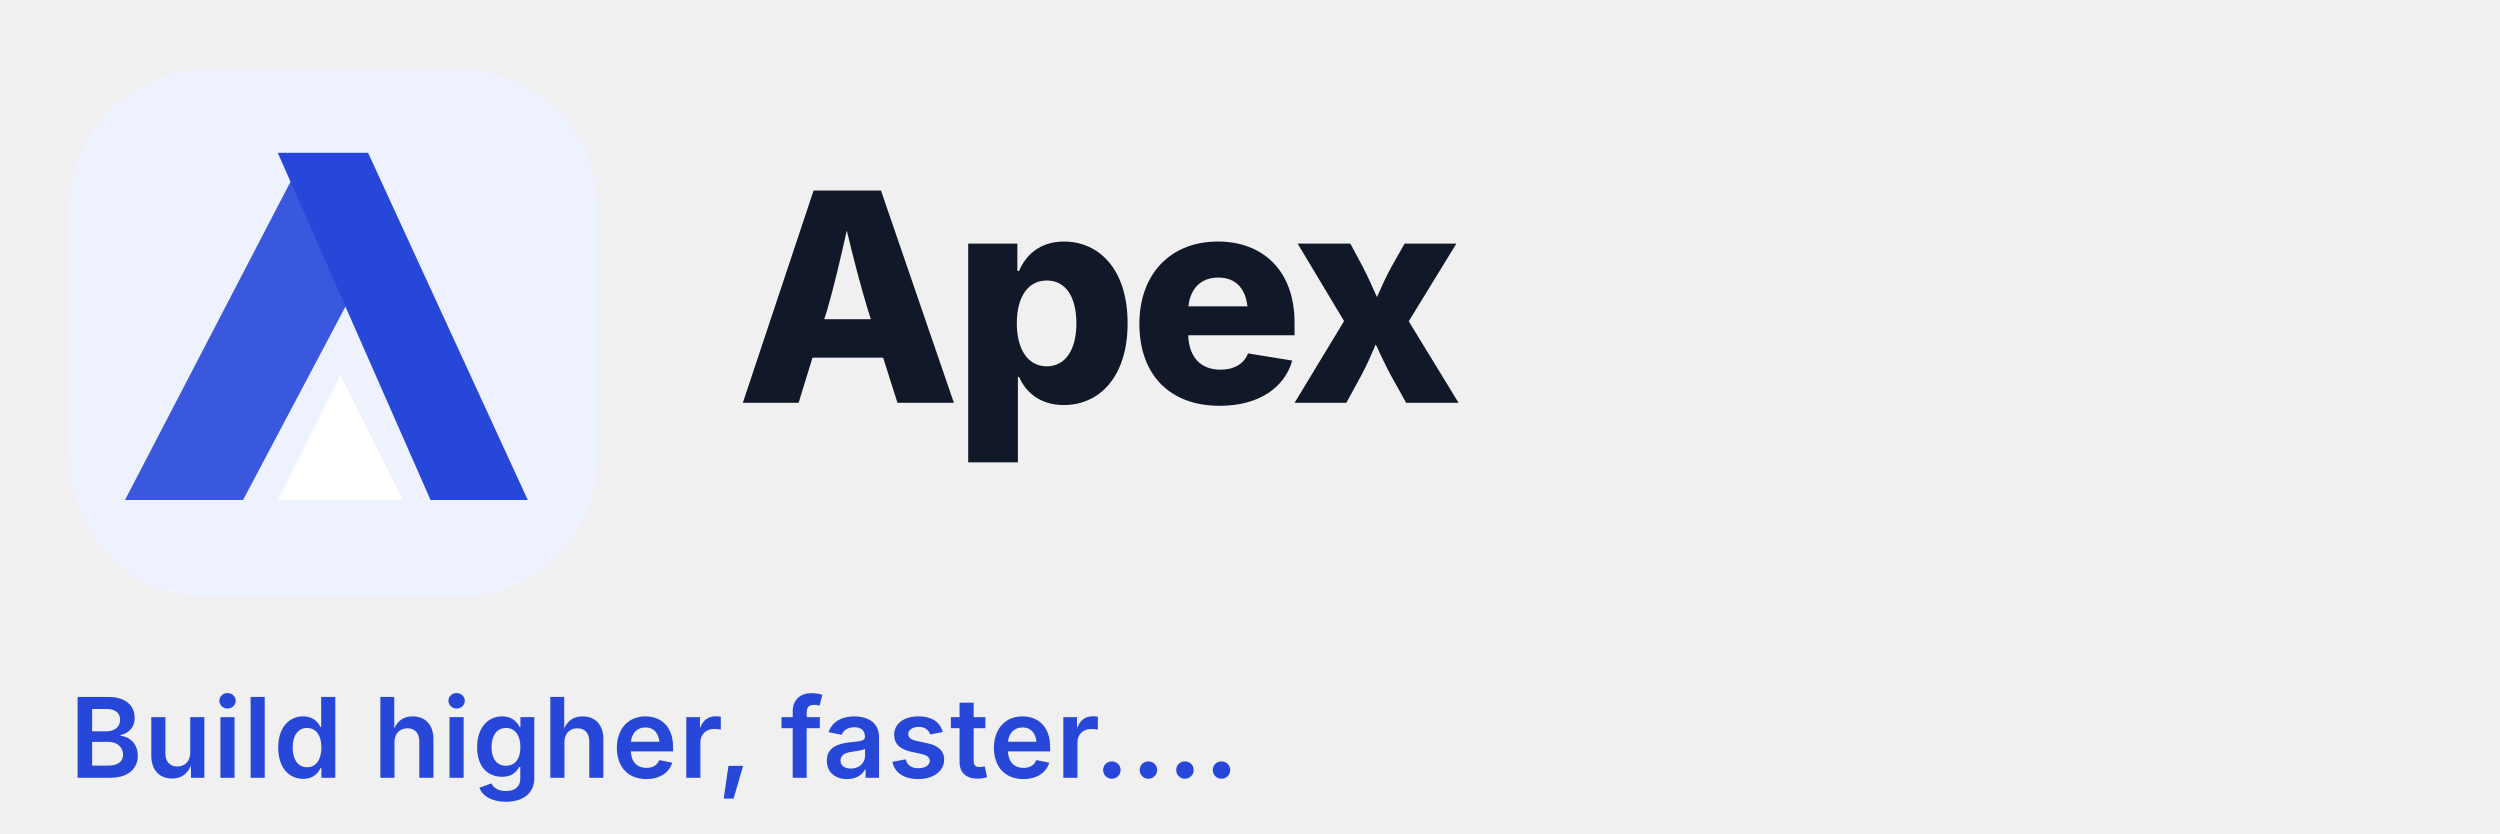
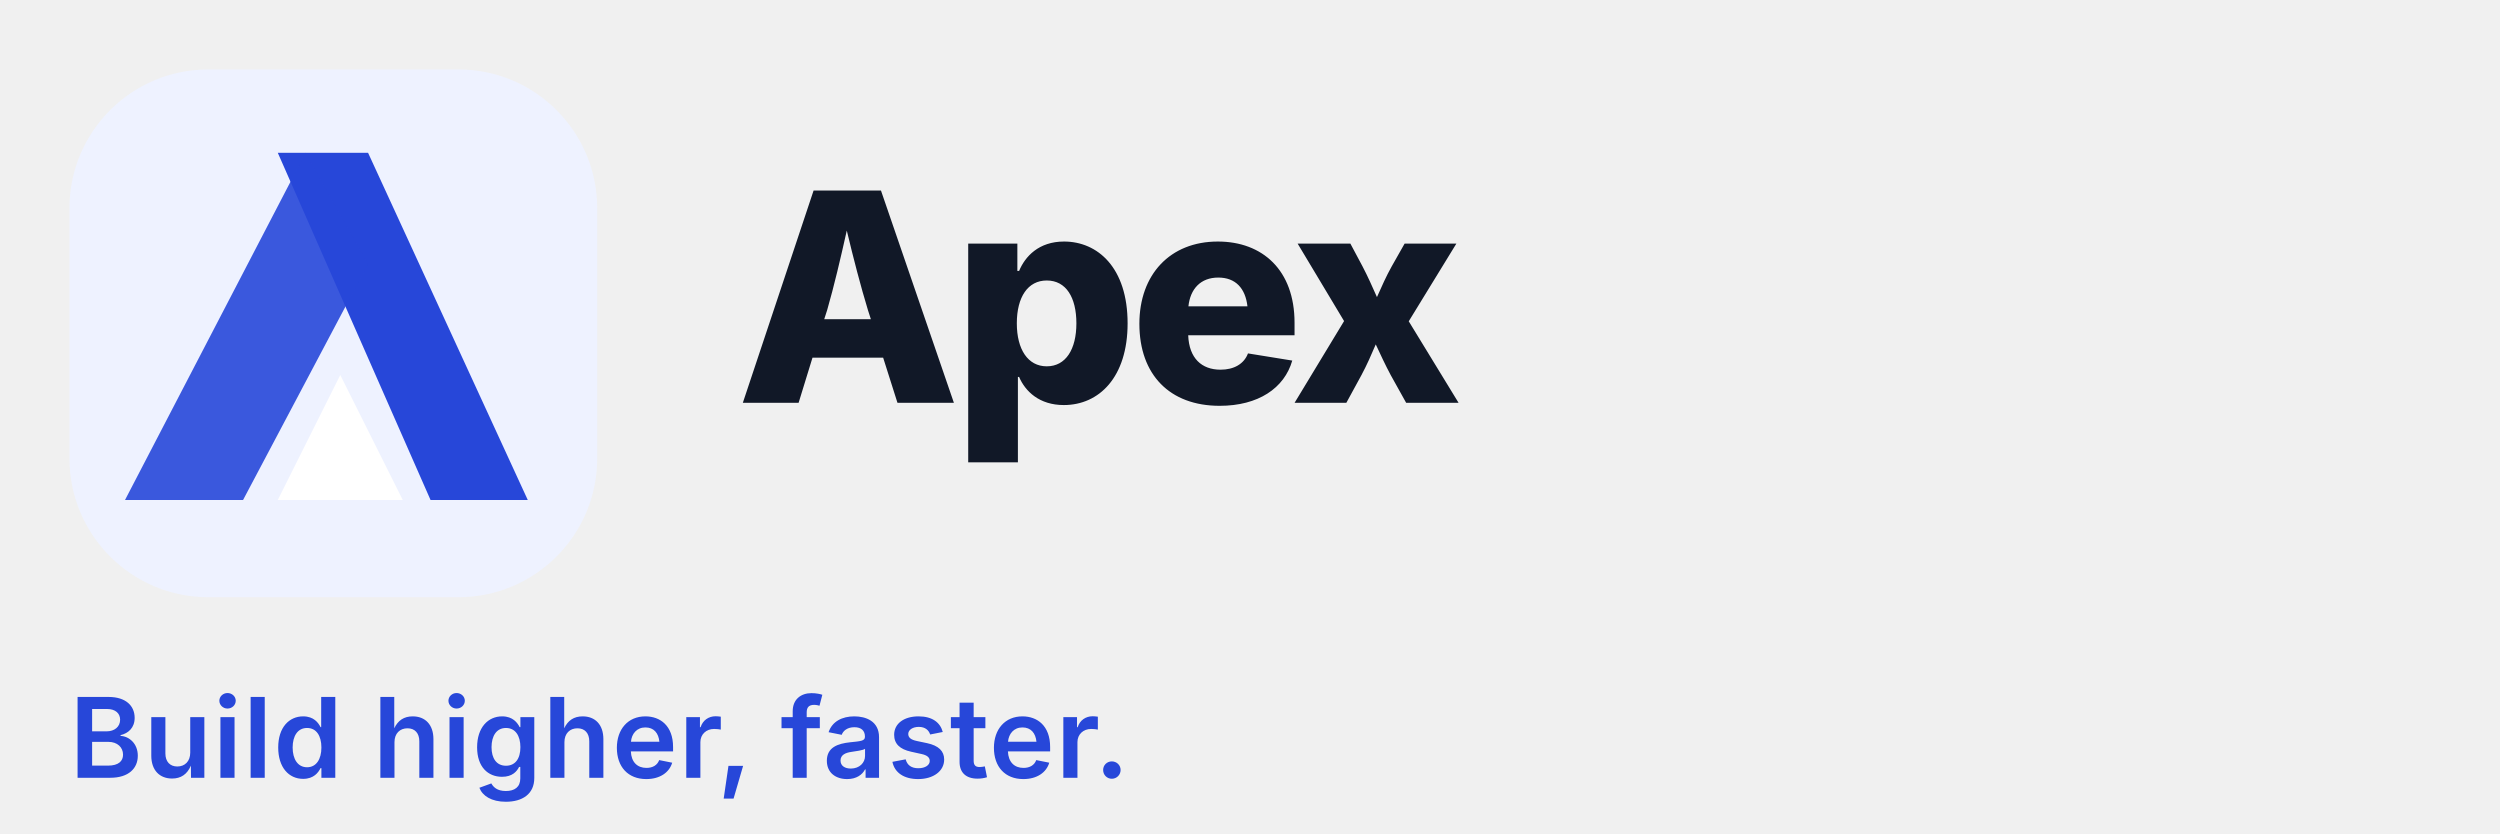
<svg xmlns="http://www.w3.org/2000/svg" viewBox="0 0 360 120" fill="none">
  <rect x="10" y="10" width="76" height="76" rx="20" fill="#EEF2FF" />
  <path d="M76 72L53 22H40L62 72H76Z" fill="#2747D9" />
  <path d="M44 22L18 72H35L53 38L44 22Z" fill="#2747D9" opacity="0.9" />
  <path d="M40 72L49 54L58 72H40Z" fill="#FFFFFF" />
  <text x="106" y="58" fill="#111827" font-size="42" font-weight="800" font-family="system-ui, -apple-system, 'Segoe UI', sans-serif" letter-spacing="-0.03em">Apex</text>
-   <text x="10" y="112" fill="#2747D9" font-size="16" font-weight="600" font-family="system-ui, -apple-system, 'Segoe UI', sans-serif" letter-spacing="0.01em">Build higher, faster....</text>
+   <text x="10" y="112" fill="#2747D9" font-size="16" font-weight="600" font-family="system-ui, -apple-system, 'Segoe UI', sans-serif" letter-spacing="0.01em">Build higher, faster.</text>
</svg>
